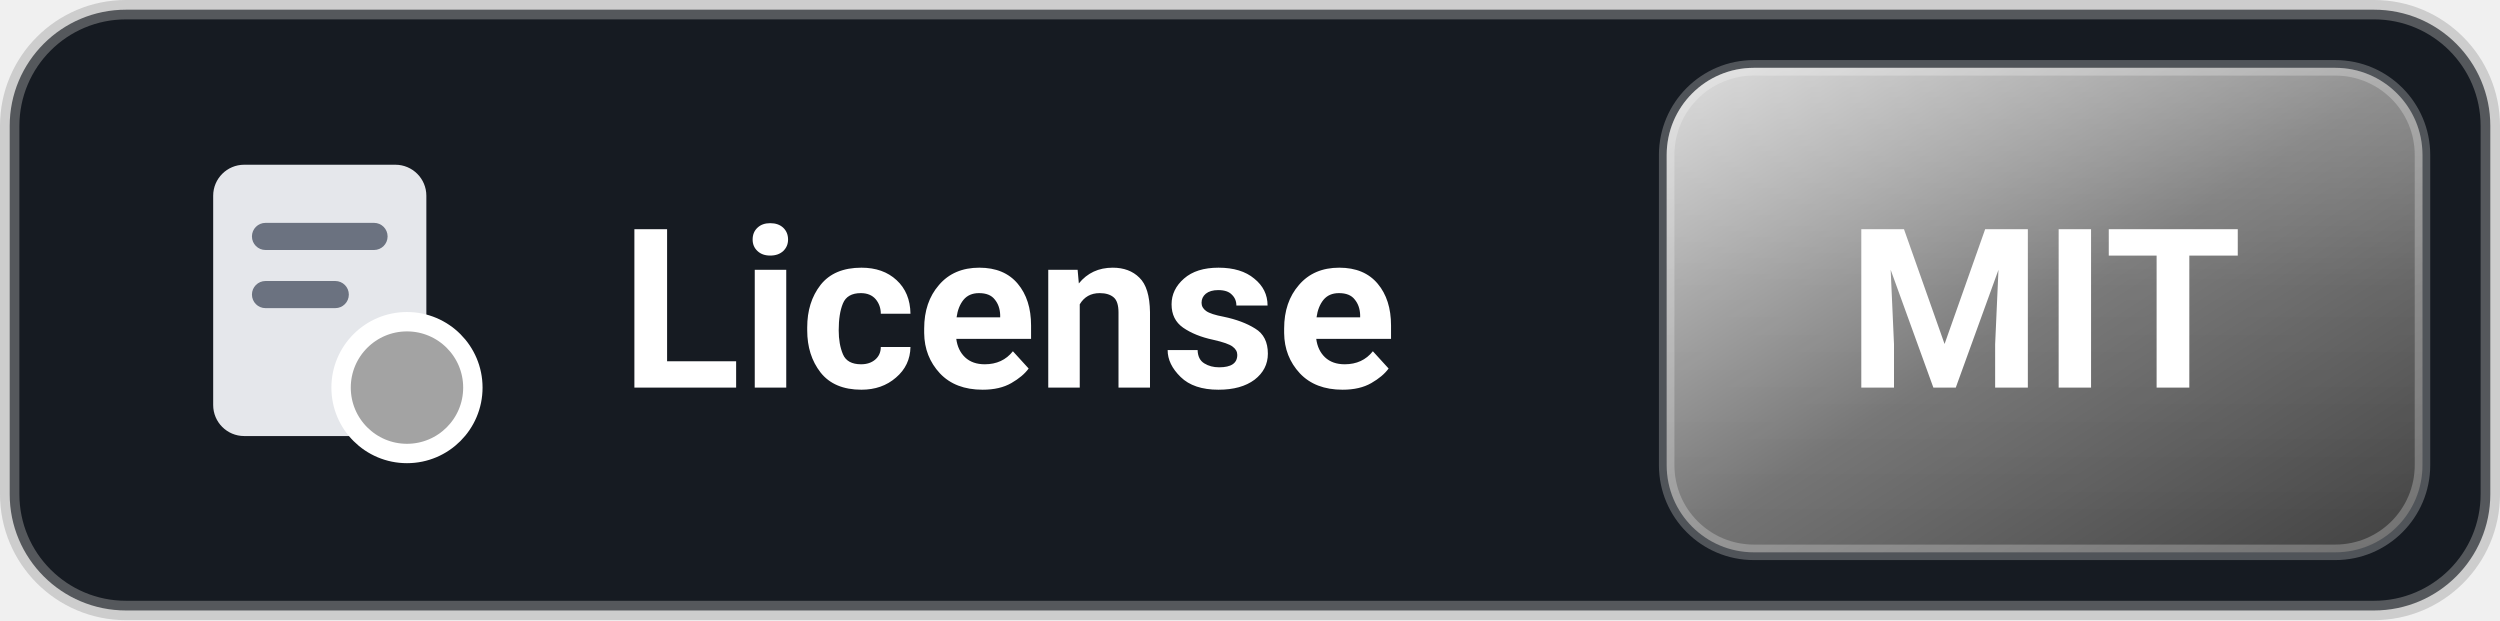
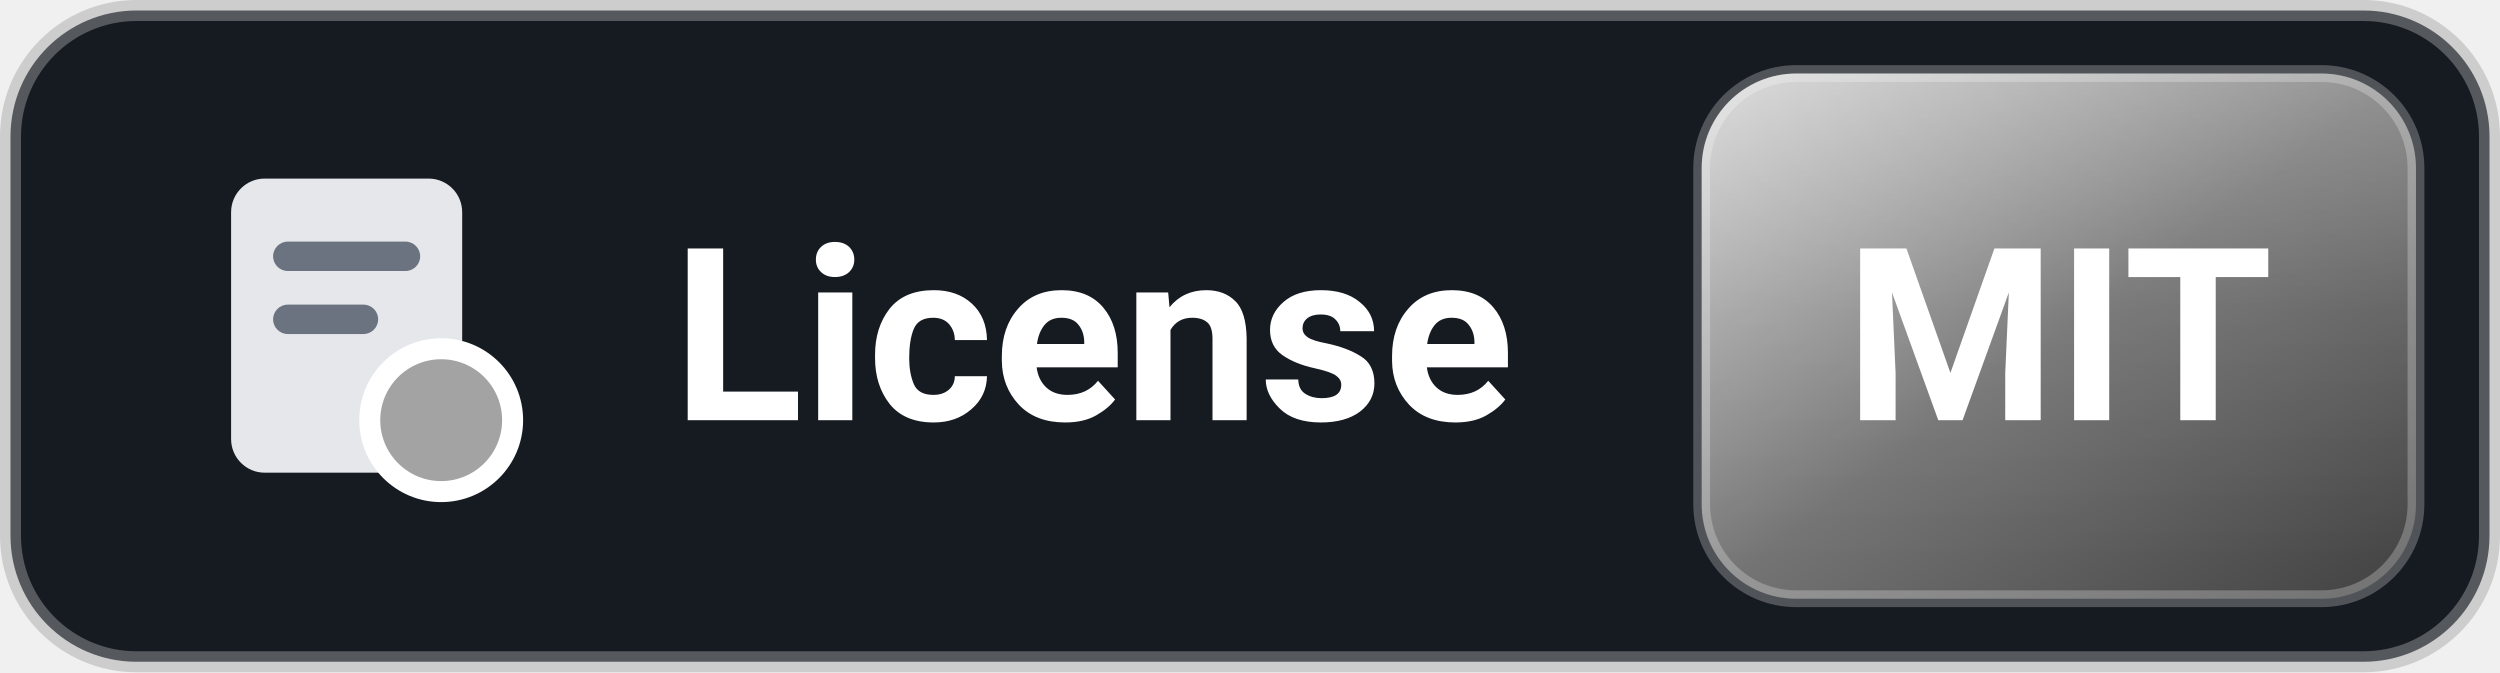
- <svg xmlns="http://www.w3.org/2000/svg" viewBox="0 0 129 32" width="129" height="32" fill="none">
+ <svg xmlns="http://www.w3.org/2000/svg" viewBox="0 0 119 32" width="119" height="32" fill="none">
  <defs>
    <linearGradient id="license-grad" x1="0%" y1="0%" x2="100%" y2="100%">
      <stop offset="0%" stop-color="#D4D4D4" />
      <stop offset="50%" stop-color="#737373" />
      <stop offset="100%" stop-color="#404040" />
    </linearGradient>
    <linearGradient id="license-gloss" x1="0%" y1="0%" x2="0%" y2="100%">
      <stop offset="0%" stop-color="#FFFFFF" stop-opacity="0.22" />
      <stop offset="45%" stop-color="#FFFFFF" stop-opacity="0.06" />
      <stop offset="100%" stop-color="#FFFFFF" stop-opacity="0.0" />
    </linearGradient>
  </defs>
  <style>
    .badge-label { font-family: -apple-system, BlinkMacSystemFont, 'Segoe UI', Roboto, Helvetica, Arial, sans-serif; font-size: 11.5px; font-weight: 600; fill: #FFFFFF; stroke: none; }
    .badge-value { font-family: -apple-system, BlinkMacSystemFont, 'Segoe UI', Roboto, Helvetica, Arial, sans-serif; font-size: 11.5px; font-weight: 700; fill: #FFFFFF; stroke: none; }
  </style>
-   <rect x="0.5" y="0.5" width="128" height="31" rx="6" fill="#161B22" stroke="rgba(163, 163, 163, 0.45)" stroke-width="1" />
+   <rect x="0.5" y="0.5" width="118" height="31" rx="6" fill="#161B22" stroke="rgba(163, 163, 163, 0.45)" stroke-width="1" />
  <g transform="translate(8, 7)">
    <rect x="3" y="1.5" width="11" height="14" rx="1.6" fill="#E5E7EB" />
    <rect x="5" y="4.5" width="7" height="1.4" rx="0.7" fill="#6B7280" />
    <rect x="5" y="7.5" width="5" height="1.4" rx="0.7" fill="#6B7280" />
    <circle cx="13" cy="13" r="3.4" fill="#A3A3A3" stroke="#FFFFFF" stroke-width="1" />
  </g>
  <text x="32" y="20" class="badge-label">License</text>
-   <rect x="86" y="3.5" width="39" height="25" rx="4.5" fill="url(#license-grad)" stroke="rgba(255,255,255,0.25)" stroke-width="0.8" />
-   <rect x="86" y="3.5" width="39" height="25" rx="4.5" fill="url(#license-gloss)" />
-   <text x="105.5" y="20" text-anchor="middle" class="badge-value">MIT</text>
+   <rect x="81" y="3.5" width="34" height="25" rx="4.5" fill="url(#license-grad)" stroke="rgba(255,255,255,0.25)" stroke-width="0.8" />
+   <rect x="81" y="3.5" width="34" height="25" rx="4.5" fill="url(#license-gloss)" />
+   <text x="98.0" y="20" text-anchor="middle" class="badge-value">MIT</text>
</svg>
